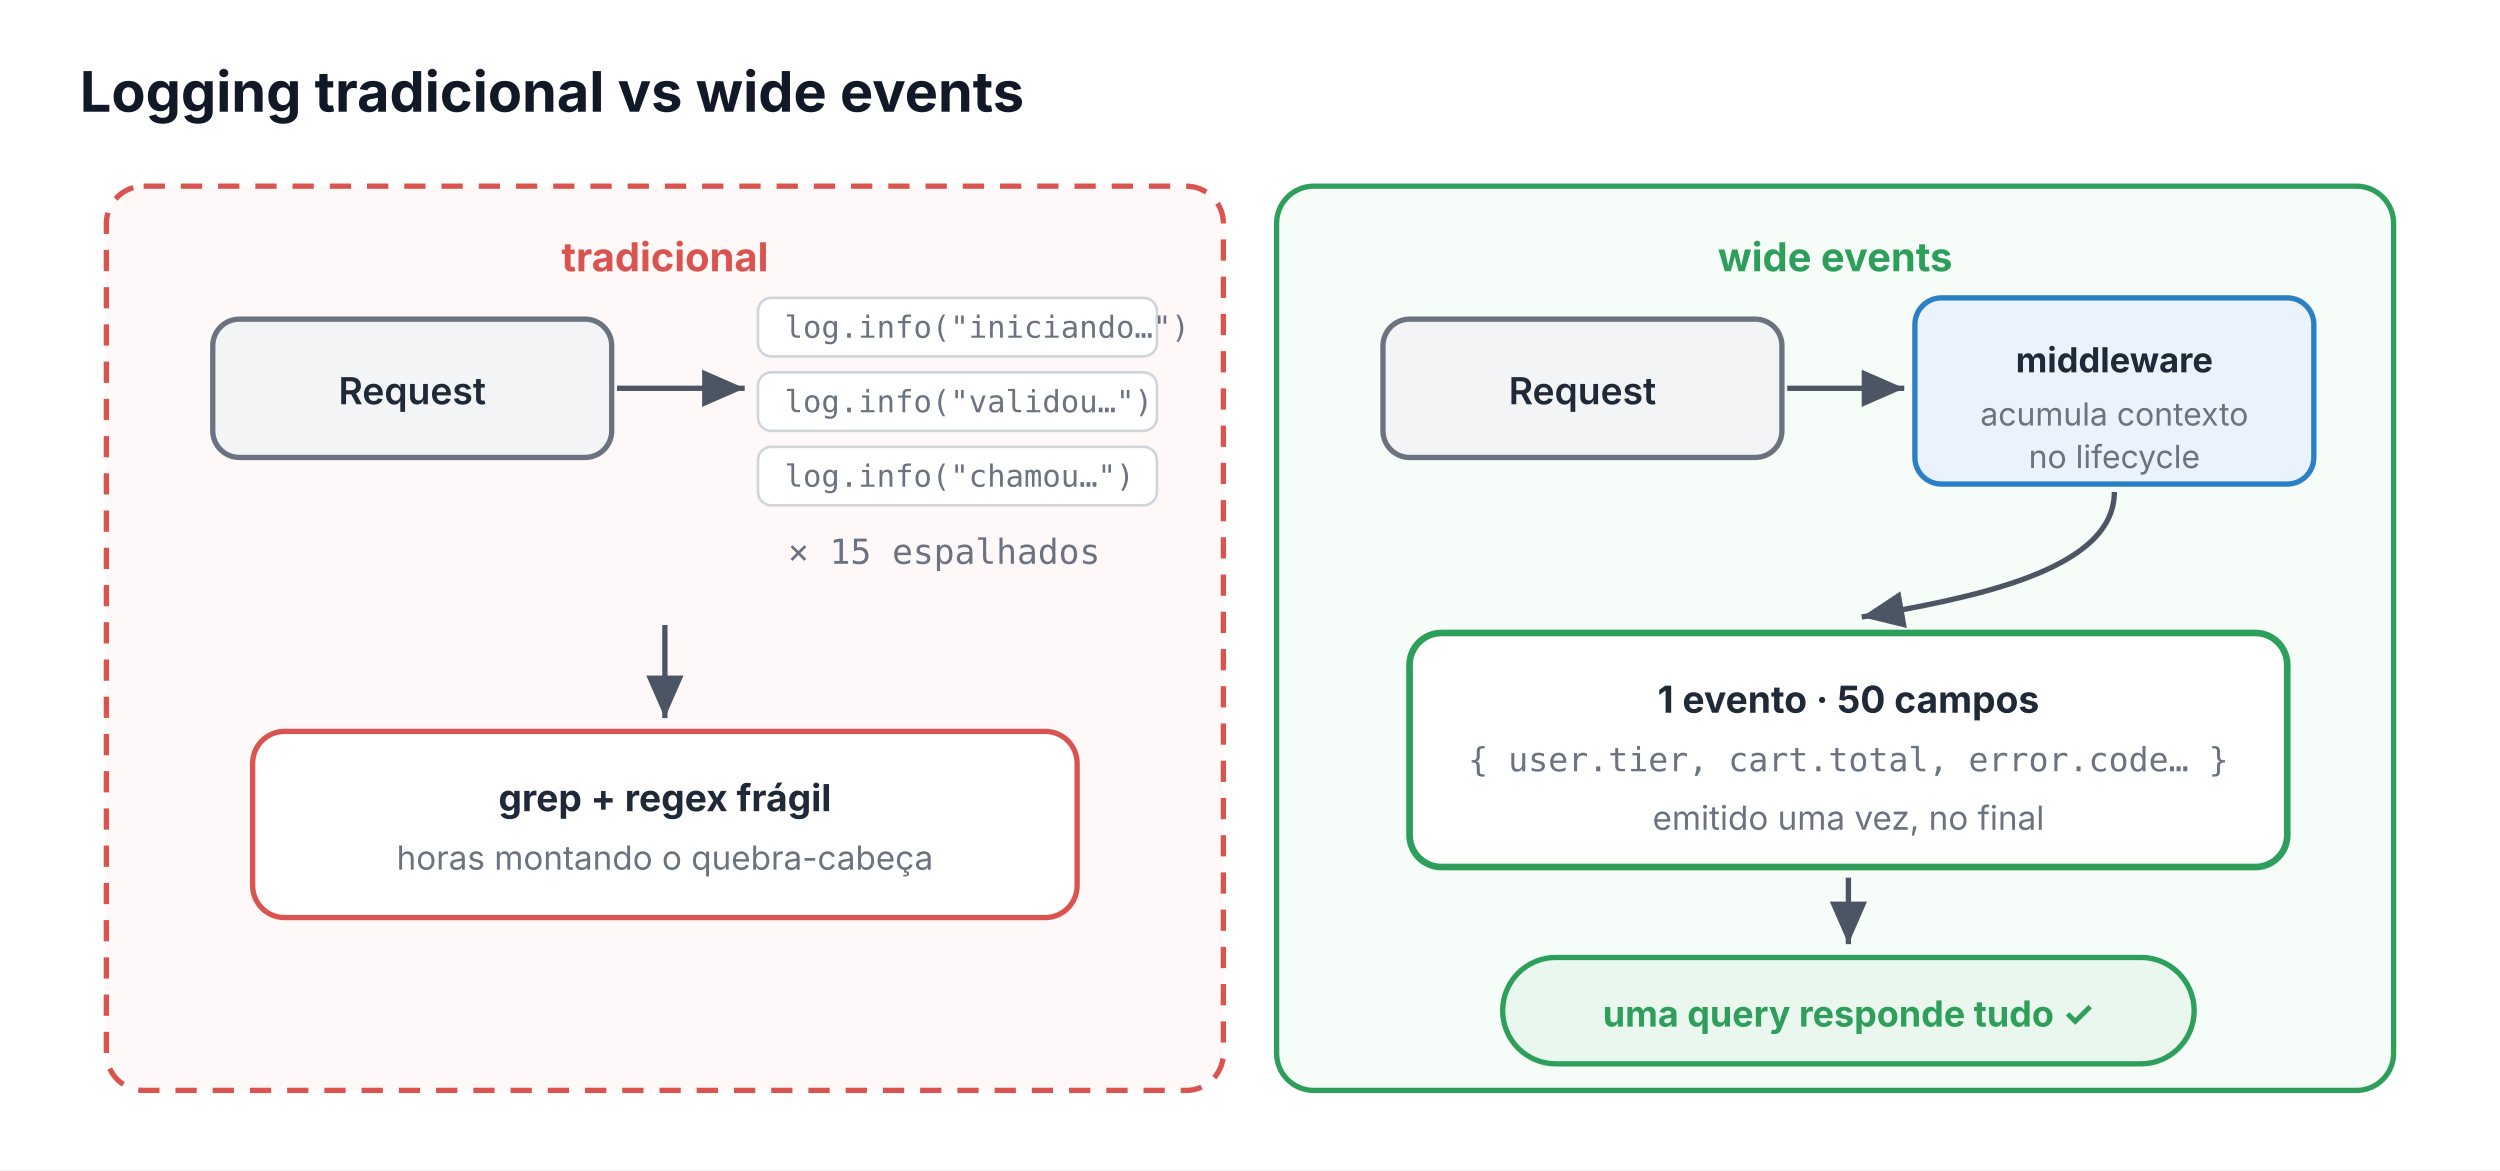
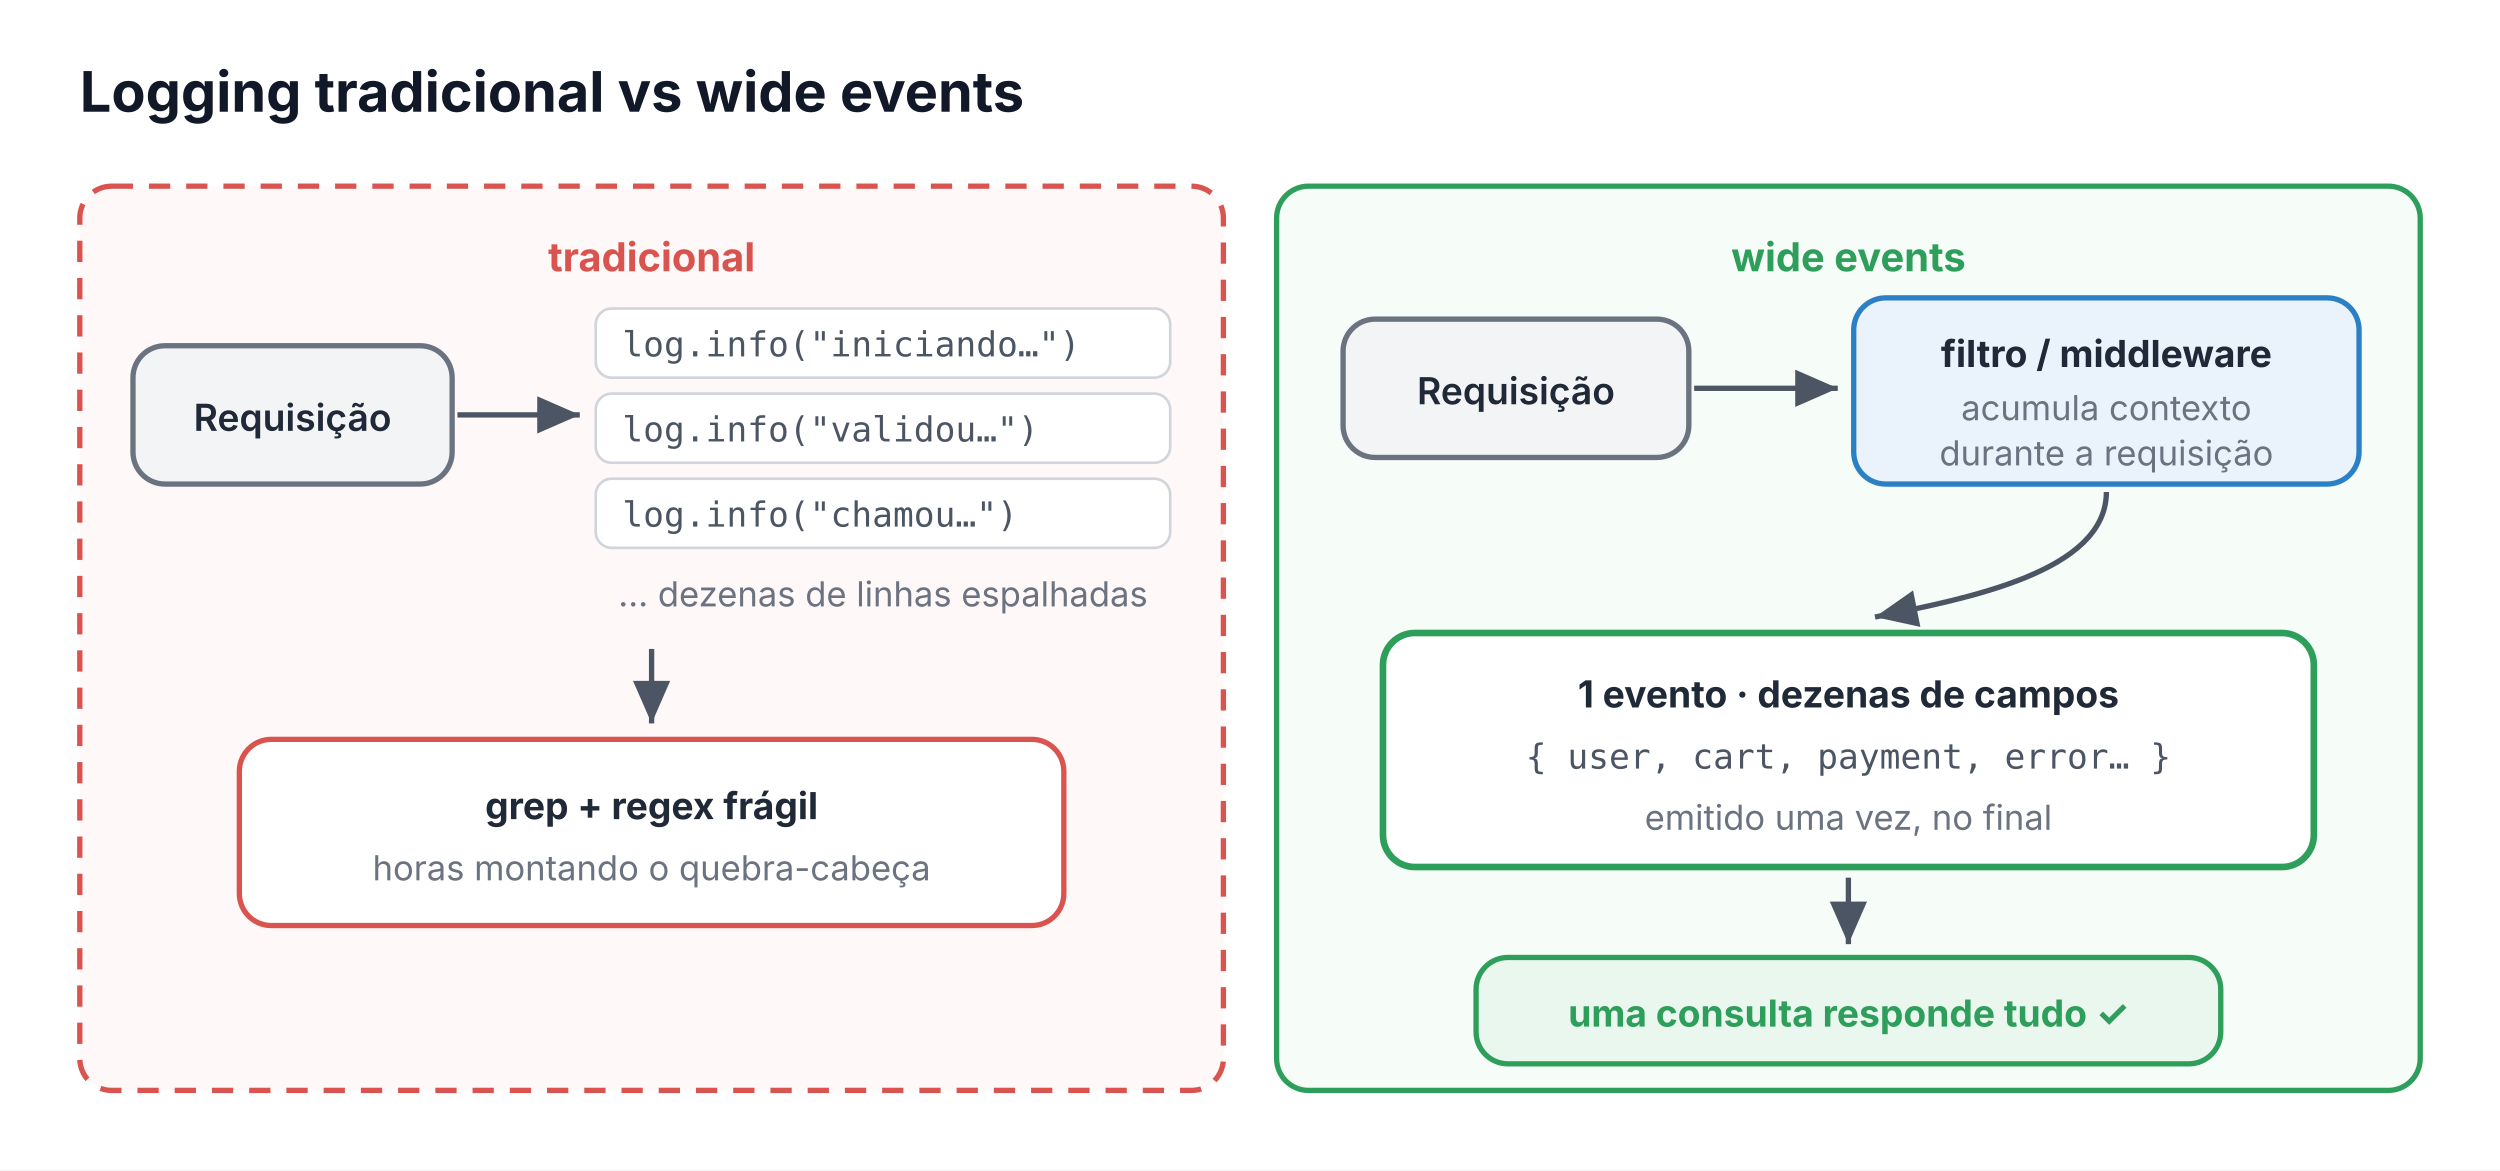
- <svg xmlns="http://www.w3.org/2000/svg" viewBox="0 0 940 440" font-family="Inter, -apple-system, 'Segoe UI', Helvetica, Arial, sans-serif">
+ <svg xmlns="http://www.w3.org/2000/svg" viewBox="0 0 940 440" font-family="Inter, system-ui, sans-serif">
  <rect width="940" height="440" fill="#ffffff" />
  <defs>
    <marker id="m" markerWidth="10" markerHeight="10" refX="8" refY="3.5" orient="auto">
      <path d="M0,0 L8,3.5 L0,7 Z" fill="#4b5563" />
    </marker>
  </defs>
  <text x="30" y="42" font-size="21" font-weight="700" fill="#111827">Logging tradicional vs wide events</text>
-   <rect x="40" y="70" width="420" height="340" rx="14" fill="#fdecea" fill-opacity="0.35" stroke="#d9534f" stroke-width="2" stroke-dasharray="8 6" />
-   <text x="250" y="102" font-size="15" font-weight="700" fill="#d9534f" text-anchor="middle">tradicional</text>
-   <rect x="80" y="120" width="150" height="52" rx="10" fill="#f3f4f6" stroke="#6b7280" stroke-width="2" />
-   <text x="155" y="152" font-size="14" font-weight="600" fill="#1f2937" text-anchor="middle">Request</text>
-   <path d="M232 146 H280" fill="none" stroke="#4b5563" stroke-width="2" marker-end="url(#m)" />
-   <g font-family="ui-monospace, Menlo, monospace" font-size="11.5" fill="#6b7280">
-     <rect x="285" y="112" width="150" height="22" rx="5" fill="#ffffff" stroke="#d1d5db" />
-     <text x="295" y="127">log.info("iniciando…")</text>
-     <rect x="285" y="140" width="150" height="22" rx="5" fill="#ffffff" stroke="#d1d5db" />
-     <text x="295" y="155">log.info("validou…")</text>
-     <rect x="285" y="168" width="150" height="22" rx="5" fill="#ffffff" stroke="#d1d5db" />
-     <text x="295" y="183">log.info("chamou…")</text>
-     <text x="355" y="212" font-size="13" text-anchor="middle">× 15 espalhados</text>
+   <rect x="30" y="70" width="430" height="340" rx="12" fill="#fdecea" fill-opacity="0.35" stroke="#d9534f" stroke-width="2" stroke-dasharray="8 6" />
+   <text x="245" y="102" font-size="15" font-weight="700" fill="#d9534f" text-anchor="middle">tradicional</text>
+   <rect x="50" y="130" width="120" height="52" rx="12" fill="#f3f4f6" stroke="#6b7280" stroke-width="2" />
+   <text x="110" y="162" font-size="14" font-weight="600" fill="#1f2937" text-anchor="middle">Requisição</text>
+   <path d="M172 156 H218" fill="none" stroke="#4b5563" stroke-width="2" marker-end="url(#m)" />
+   <g font-family="ui-monospace, Menlo, monospace" font-size="13" fill="#4b5563">
+     <rect x="224" y="116" width="216" height="26" rx="6" fill="#ffffff" stroke="#d1d5db" />
+     <text x="234" y="134">log.info("iniciando…")</text>
+     <rect x="224" y="148" width="216" height="26" rx="6" fill="#ffffff" stroke="#d1d5db" />
+     <text x="234" y="166">log.info("validou…")</text>
+     <rect x="224" y="180" width="216" height="26" rx="6" fill="#ffffff" stroke="#d1d5db" />
+     <text x="234" y="198">log.info("chamou…")</text>
  </g>
-   <path d="M250 235 V270" fill="none" stroke="#4b5563" stroke-width="2" marker-end="url(#m)" />
-   <rect x="95" y="275" width="310" height="70" rx="12" fill="#ffffff" stroke="#d9534f" stroke-width="2" />
-   <text x="250" y="305" font-size="14" font-weight="700" fill="#1f2937" text-anchor="middle">grep + regex frágil</text>
-   <text x="250" y="327" font-size="12.5" fill="#6b7280" text-anchor="middle">horas montando o quebra-cabeça</text>
-   <rect x="480" y="70" width="420" height="340" rx="14" fill="#eaf7ef" fill-opacity="0.4" stroke="#2e9e5b" stroke-width="2" />
-   <text x="690" y="102" font-size="15" font-weight="700" fill="#2e9e5b" text-anchor="middle">wide events</text>
-   <rect x="520" y="120" width="150" height="52" rx="10" fill="#f3f4f6" stroke="#6b7280" stroke-width="2" />
-   <text x="595" y="152" font-size="14" font-weight="600" fill="#1f2937" text-anchor="middle">Request</text>
-   <path d="M672 146 H716" fill="none" stroke="#4b5563" stroke-width="2" marker-end="url(#m)" />
-   <rect x="720" y="112" width="150" height="70" rx="10" fill="#eaf3fb" stroke="#2b7fc4" stroke-width="2" />
-   <text x="795" y="140" font-size="13" font-weight="700" fill="#1f2937" text-anchor="middle">middleware</text>
-   <text x="795" y="160" font-size="12" fill="#6b7280" text-anchor="middle">acumula contexto</text>
-   <text x="795" y="176" font-size="12" fill="#6b7280" text-anchor="middle">no lifecycle</text>
-   <path d="M795 185 C795 215 740 225 700 232" fill="none" stroke="#4b5563" stroke-width="2" marker-end="url(#m)" />
-   <rect x="530" y="238" width="330" height="88" rx="12" fill="#ffffff" stroke="#2e9e5b" stroke-width="2.5" />
-   <text x="695" y="268" font-size="14" font-weight="700" fill="#1f2937" text-anchor="middle">1 evento · 50 campos</text>
-   <text x="695" y="290" font-size="12.5" fill="#6b7280" text-anchor="middle" font-family="ui-monospace, Menlo, monospace">{ user.tier, cart.total, error.code… }</text>
-   <text x="695" y="312" font-size="12.5" fill="#6b7280" text-anchor="middle">emitido uma vez, no final</text>
+   <text x="332" y="228" font-size="13" fill="#6b7280" text-anchor="middle">… dezenas de linhas espalhadas</text>
+   <path d="M245 244 V272" fill="none" stroke="#4b5563" stroke-width="2" marker-end="url(#m)" />
+   <rect x="90" y="278" width="310" height="70" rx="12" fill="#ffffff" stroke="#d9534f" stroke-width="2" />
+   <text x="245" y="308" font-size="14" font-weight="700" fill="#1f2937" text-anchor="middle">grep + regex frágil</text>
+   <text x="245" y="331" font-size="13" fill="#6b7280" text-anchor="middle">horas montando o quebra-cabeça</text>
+   <rect x="480" y="70" width="430" height="340" rx="12" fill="#eaf7ef" fill-opacity="0.4" stroke="#2e9e5b" stroke-width="2" />
+   <text x="695" y="102" font-size="15" font-weight="700" fill="#2e9e5b" text-anchor="middle">wide events</text>
+   <rect x="505" y="120" width="130" height="52" rx="12" fill="#f3f4f6" stroke="#6b7280" stroke-width="2" />
+   <text x="570" y="152" font-size="14" font-weight="600" fill="#1f2937" text-anchor="middle">Requisição</text>
+   <path d="M637 146 H691" fill="none" stroke="#4b5563" stroke-width="2" marker-end="url(#m)" />
+   <rect x="697" y="112" width="190" height="70" rx="12" fill="#eaf3fb" stroke="#2b7fc4" stroke-width="2" />
+   <text x="792" y="138" font-size="14" font-weight="700" fill="#1f2937" text-anchor="middle">filtro / middleware</text>
+   <text x="792" y="158" font-size="13" fill="#6b7280" text-anchor="middle">acumula contexto</text>
+   <text x="792" y="175" font-size="13" fill="#6b7280" text-anchor="middle">durante a requisição</text>
+   <path d="M792 185 C792 215 740 225 705 232" fill="none" stroke="#4b5563" stroke-width="2" marker-end="url(#m)" />
+   <rect x="520" y="238" width="350" height="88" rx="12" fill="#ffffff" stroke="#2e9e5b" stroke-width="2.5" />
+   <text x="695" y="266" font-size="14" font-weight="700" fill="#1f2937" text-anchor="middle">1 evento · dezenas de campos</text>
+   <text x="695" y="289" font-size="13" fill="#4b5563" text-anchor="middle" font-family="ui-monospace, Menlo, monospace">{ user, cart, payment, error… }</text>
+   <text x="695" y="312" font-size="13" fill="#6b7280" text-anchor="middle">emitido uma vez, no final</text>
  <path d="M695 330 V355" fill="none" stroke="#4b5563" stroke-width="2" marker-end="url(#m)" />
-   <rect x="565" y="360" width="260" height="40" rx="20" fill="#eaf7ef" stroke="#2e9e5b" stroke-width="2" />
-   <text x="695" y="386" font-size="13.5" font-weight="700" fill="#2e9e5b" text-anchor="middle">uma query responde tudo ✓</text>
+   <rect x="555" y="360" width="280" height="40" rx="12" fill="#eaf7ef" stroke="#2e9e5b" stroke-width="2" />
+   <text x="695" y="386" font-size="14" font-weight="700" fill="#2e9e5b" text-anchor="middle">uma consulta responde tudo ✓</text>
</svg>
